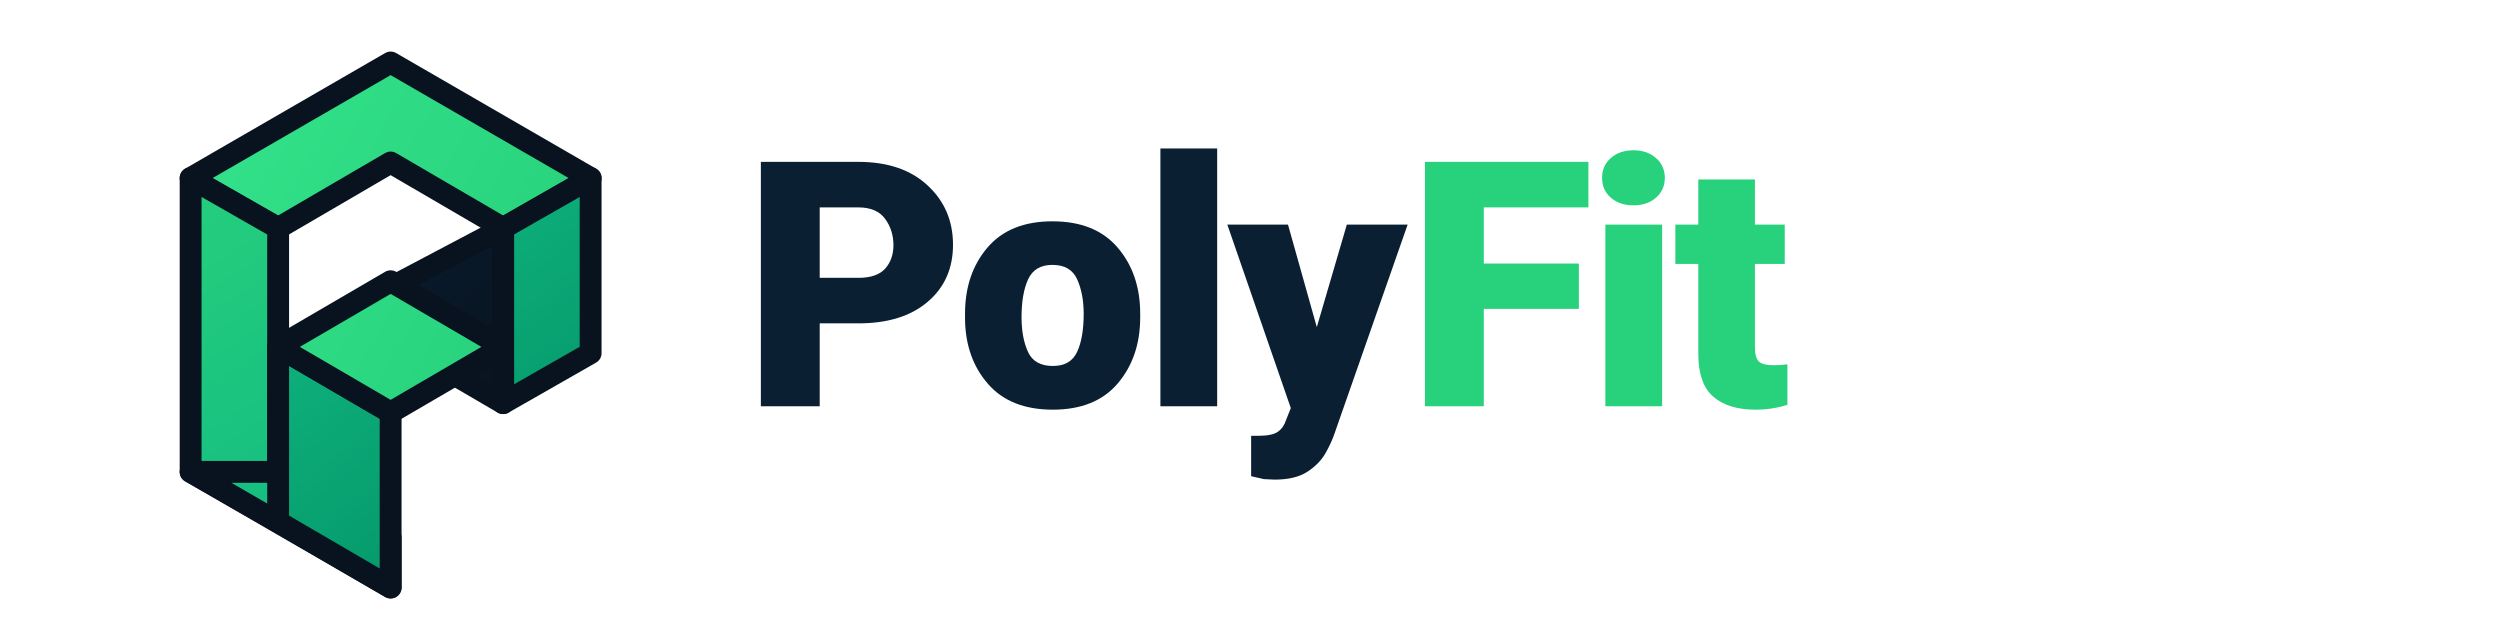
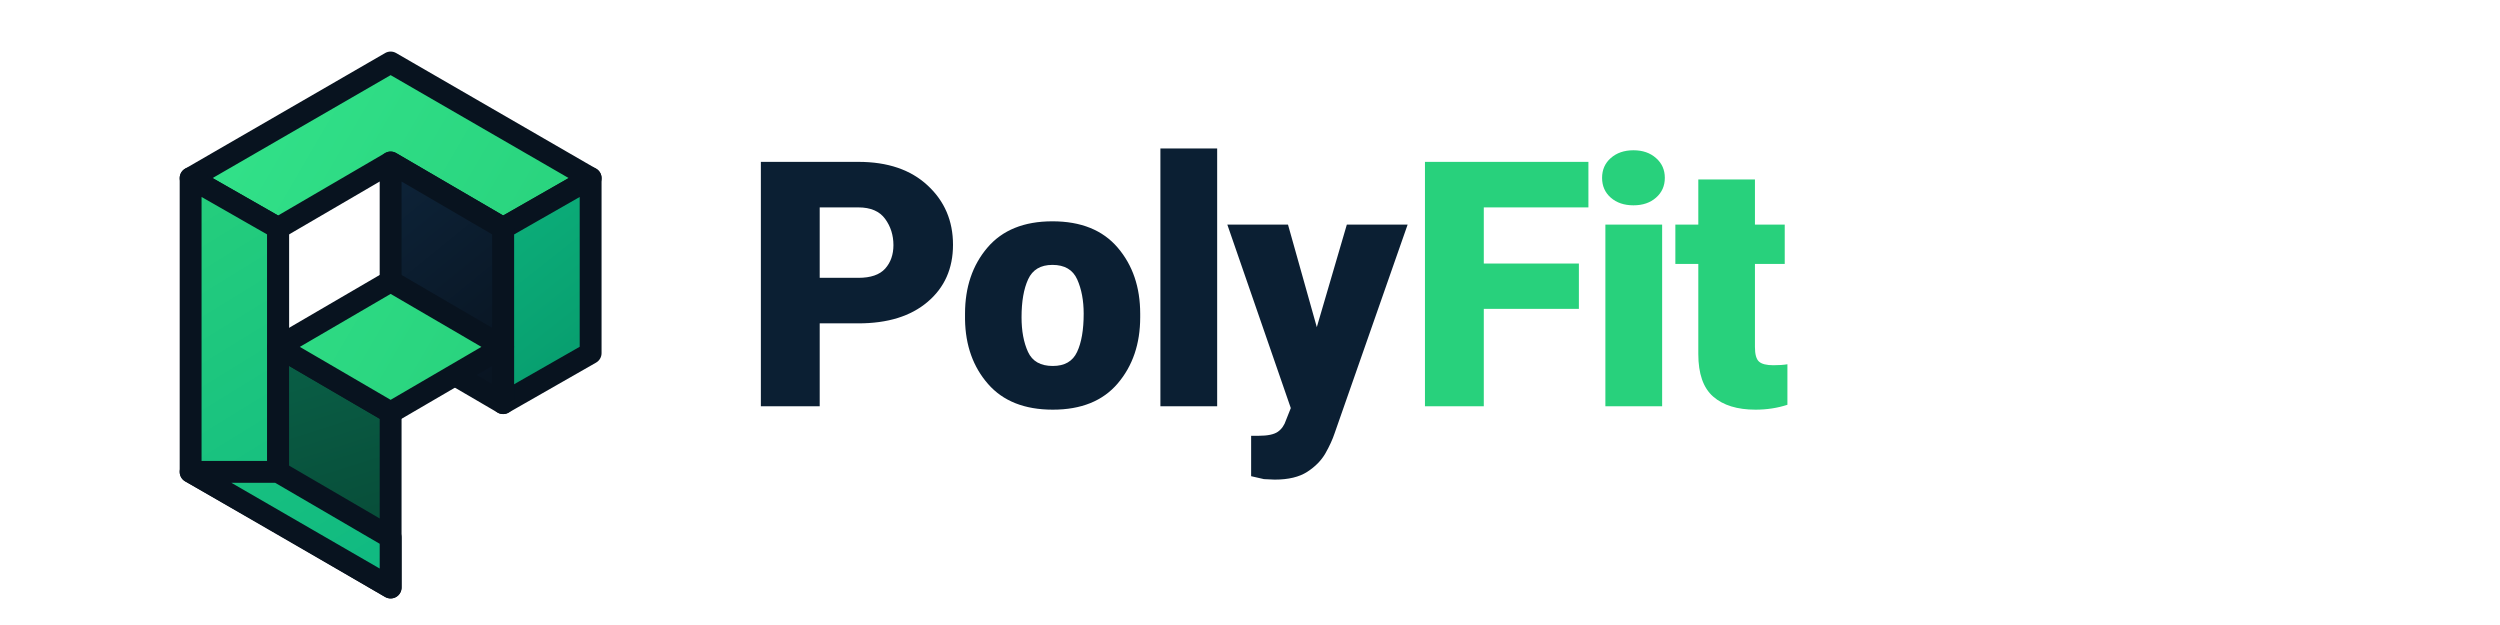
<svg xmlns="http://www.w3.org/2000/svg" width="320" height="80" viewBox="0 0 320 80" fill="none">
  <defs>
    <linearGradient id="pf-facet-top" x1="10" y1="6" x2="65" y2="38" gradientUnits="userSpaceOnUse">
      <stop offset="0%" stop-color="#34E58C" />
      <stop offset="100%" stop-color="#28D17C" />
    </linearGradient>
    <linearGradient id="pf-facet-left" x1="8" y1="20" x2="40" y2="72" gradientUnits="userSpaceOnUse">
      <stop offset="0%" stop-color="#28D17C" />
      <stop offset="100%" stop-color="#10B981" />
    </linearGradient>
    <linearGradient id="pf-facet-right" x1="38" y1="20" x2="68" y2="58" gradientUnits="userSpaceOnUse">
      <stop offset="0%" stop-color="#10B981" />
      <stop offset="100%" stop-color="#059669" />
    </linearGradient>
-     <linearGradient id="pf-facet-inner" x1="28" y1="28" x2="52" y2="52" gradientUnits="userSpaceOnUse">
-       <stop offset="0%" stop-color="#0B1F33" />
+     <linearGradient id="pf-facet-teal-wall" x1="25" y1="28" x2="40" y2="75" gradientUnits="userSpaceOnUse">
+       <stop offset="0%" stop-color="#0B6B4F" />
+       <stop offset="100%" stop-color="#074835" />
+     </linearGradient>
+     <linearGradient id="pf-facet-navy-wall" x1="28" y1="20" x2="54" y2="52" gradientUnits="userSpaceOnUse">
+       <stop offset="0%" stop-color="#0F2840" />
      <stop offset="100%" stop-color="#08131F" />
    </linearGradient>
  </defs>
  <g transform="translate(10, 0)" stroke="#08131F" stroke-width="2.8" stroke-linejoin="round" stroke-linecap="round">
    <path d="M40 8L65.6 22.8L54.4 29.2L40 20.8L25.6 29.2L14.4 22.8L40 8Z" fill="url(#pf-facet-top)" />
    <path d="M65.6 22.8V45.2L54.4 51.6V29.2L65.6 22.8Z" fill="url(#pf-facet-right)" />
-     <path d="M54.4 51.6L40 43.2V36.8L54.4 29.2V51.6Z" fill="url(#pf-facet-inner)" />
+     <path d="M40 20.8L54.4 29.2V51.6L40 43.2V20.8Z" fill="url(#pf-facet-navy-wall)" />
    <path d="M14.4 22.8V60.4L25.6 66.8V29.2L14.4 22.8Z" fill="url(#pf-facet-left)" />
+     <path d="M25.6 29.2V66.8L40 75.2V52.8L25.6 44.4V29.2Z" fill="url(#pf-facet-teal-wall)" />
    <path d="M14.4 60.4L40 75.2V68.8L25.6 60.4L14.4 60.4Z" fill="url(#pf-facet-left)" />
-     <path d="M25.6 66.8L40 75.2V52.8L25.6 44.4V66.8Z" fill="url(#pf-facet-right)" />
    <path d="M25.6 44.4L40 52.8L54.4 44.4L40 36L25.6 44.4Z" fill="url(#pf-facet-top)" />
  </g>
  <text x="95" y="52" font-family="System-UI, -apple-system, BlinkMacSystemFont, 'Segoe UI', Roboto, Helvetica, Arial, sans-serif" font-size="44" font-weight="800" letter-spacing="-1" fill="#0B1F33">
    Poly<tspan fill="#28D17C">Fit</tspan>
  </text>
</svg>
